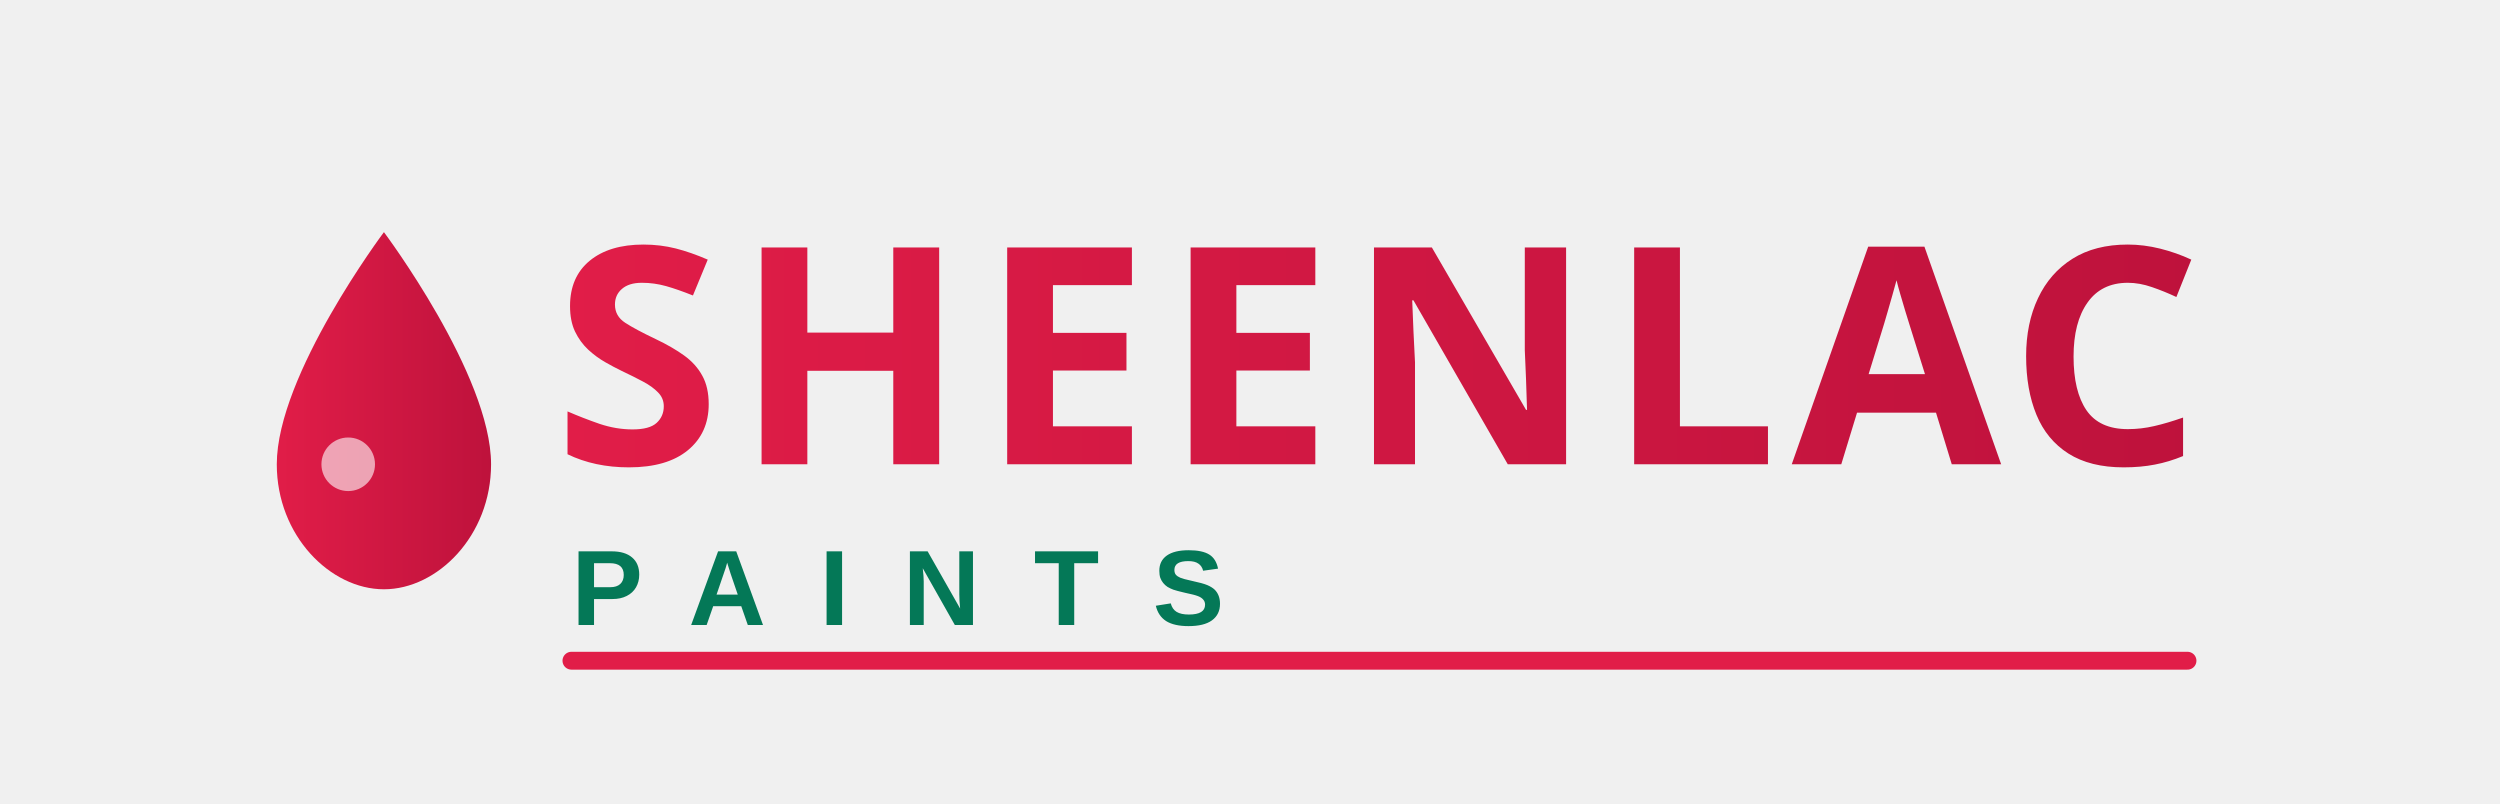
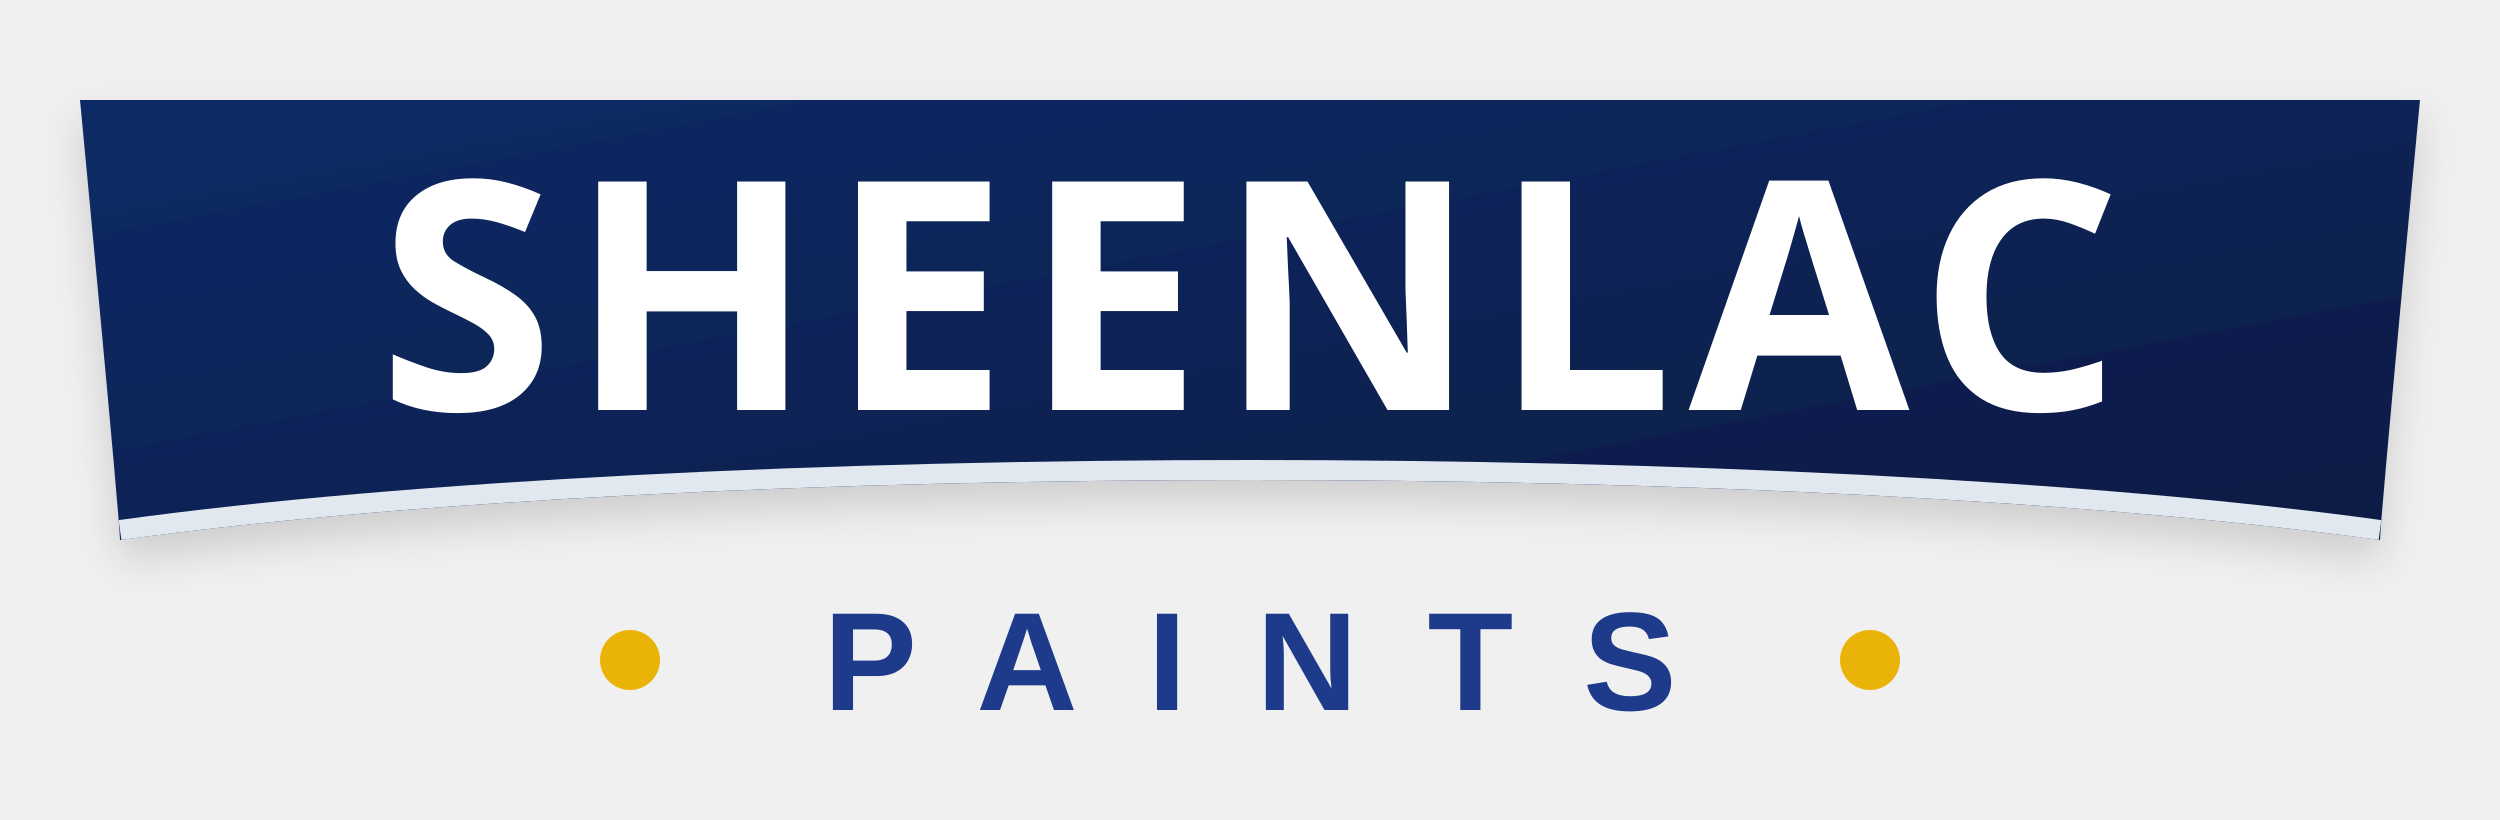
- <svg xmlns="http://www.w3.org/2000/svg" viewBox="0 0 280 90" width="100%" height="100%">
+ <svg xmlns="http://www.w3.org/2000/svg" viewBox="0 0 250 82" width="100%" height="100%">
  <defs>
+     <linearGradient id="sheenBlue" x1="0%" y1="0%" x2="100%" y2="100%">
+       <stop offset="0%" stop-color="#0F2B66" />
+       <stop offset="100%" stop-color="#081B44" />
+     </linearGradient>
    <linearGradient id="sheenRed" x1="0%" y1="0%" x2="100%" y2="0%">
-       <stop offset="0%" stop-color="#E11D48" />
-       <stop offset="100%" stop-color="#BE123C" />
+       <stop offset="0%" stop-color="#EF4444" />
+       <stop offset="100%" stop-color="#B91C1C" />
    </linearGradient>
+     <filter id="dropShadow" x="-10%" y="-10%" width="120%" height="130%">
+       <feDropShadow dx="0" dy="2" stdDeviation="2" flood-opacity="0.15" />
+     </filter>
  </defs>
-   <g transform="translate(25, 22)">
-     <path d="M18 4 C18 4, 30 20, 30 30 C30 38, 24 44, 18 44 C12 44, 6 38, 6 30 C6 20, 18 4, 18 4 Z" fill="url(#sheenRed)" />
-     <circle cx="14" cy="30" r="3" fill="#FFFFFF" opacity="0.6" />
+   <path d="M 8 10 L 242 10 C 242 10, 238 52, 238 54 C 180 46, 70 46, 12 54 C 12 52, 8 10, 8 10 Z" fill="url(#sheenBlue)" filter="url(#dropShadow)" />
+   <path d="M 12 53 C 70 45, 180 45, 238 53" stroke="#E2E8F0" stroke-width="2" fill="none" />
+   <text x="125" y="41" font-family="'Arial Black', 'Montserrat', Impact, sans-serif" font-size="32" font-weight="900" fill="#FFFFFF" text-anchor="middle" letter-spacing="1.5">SHEENLAC</text>
+   <g transform="translate(125, 71)">
+     <circle cx="-62" cy="-5" r="3" fill="#EAB308" />
+     <text x="0" y="0" font-family="'Arial', sans-serif" font-size="14" font-weight="900" fill="#1E3A8A" text-anchor="middle" letter-spacing="7">PAINTS</text>
+     <circle cx="62" cy="-5" r="3" fill="#EAB308" />
  </g>
-   <text x="62" y="52" font-family="'Trebuchet MS', 'Arial Black', sans-serif" font-size="34" font-weight="900" fill="url(#sheenRed)" letter-spacing="1.5">SHEENLAC</text>
-   <text x="64" y="70" font-family="'Arial', sans-serif" font-size="12" font-weight="700" fill="#047857" letter-spacing="6">PAINTS</text>
-   <line x1="64" y1="74" x2="245" y2="74" stroke="#E11D48" stroke-width="2" stroke-linecap="round" />
</svg>
